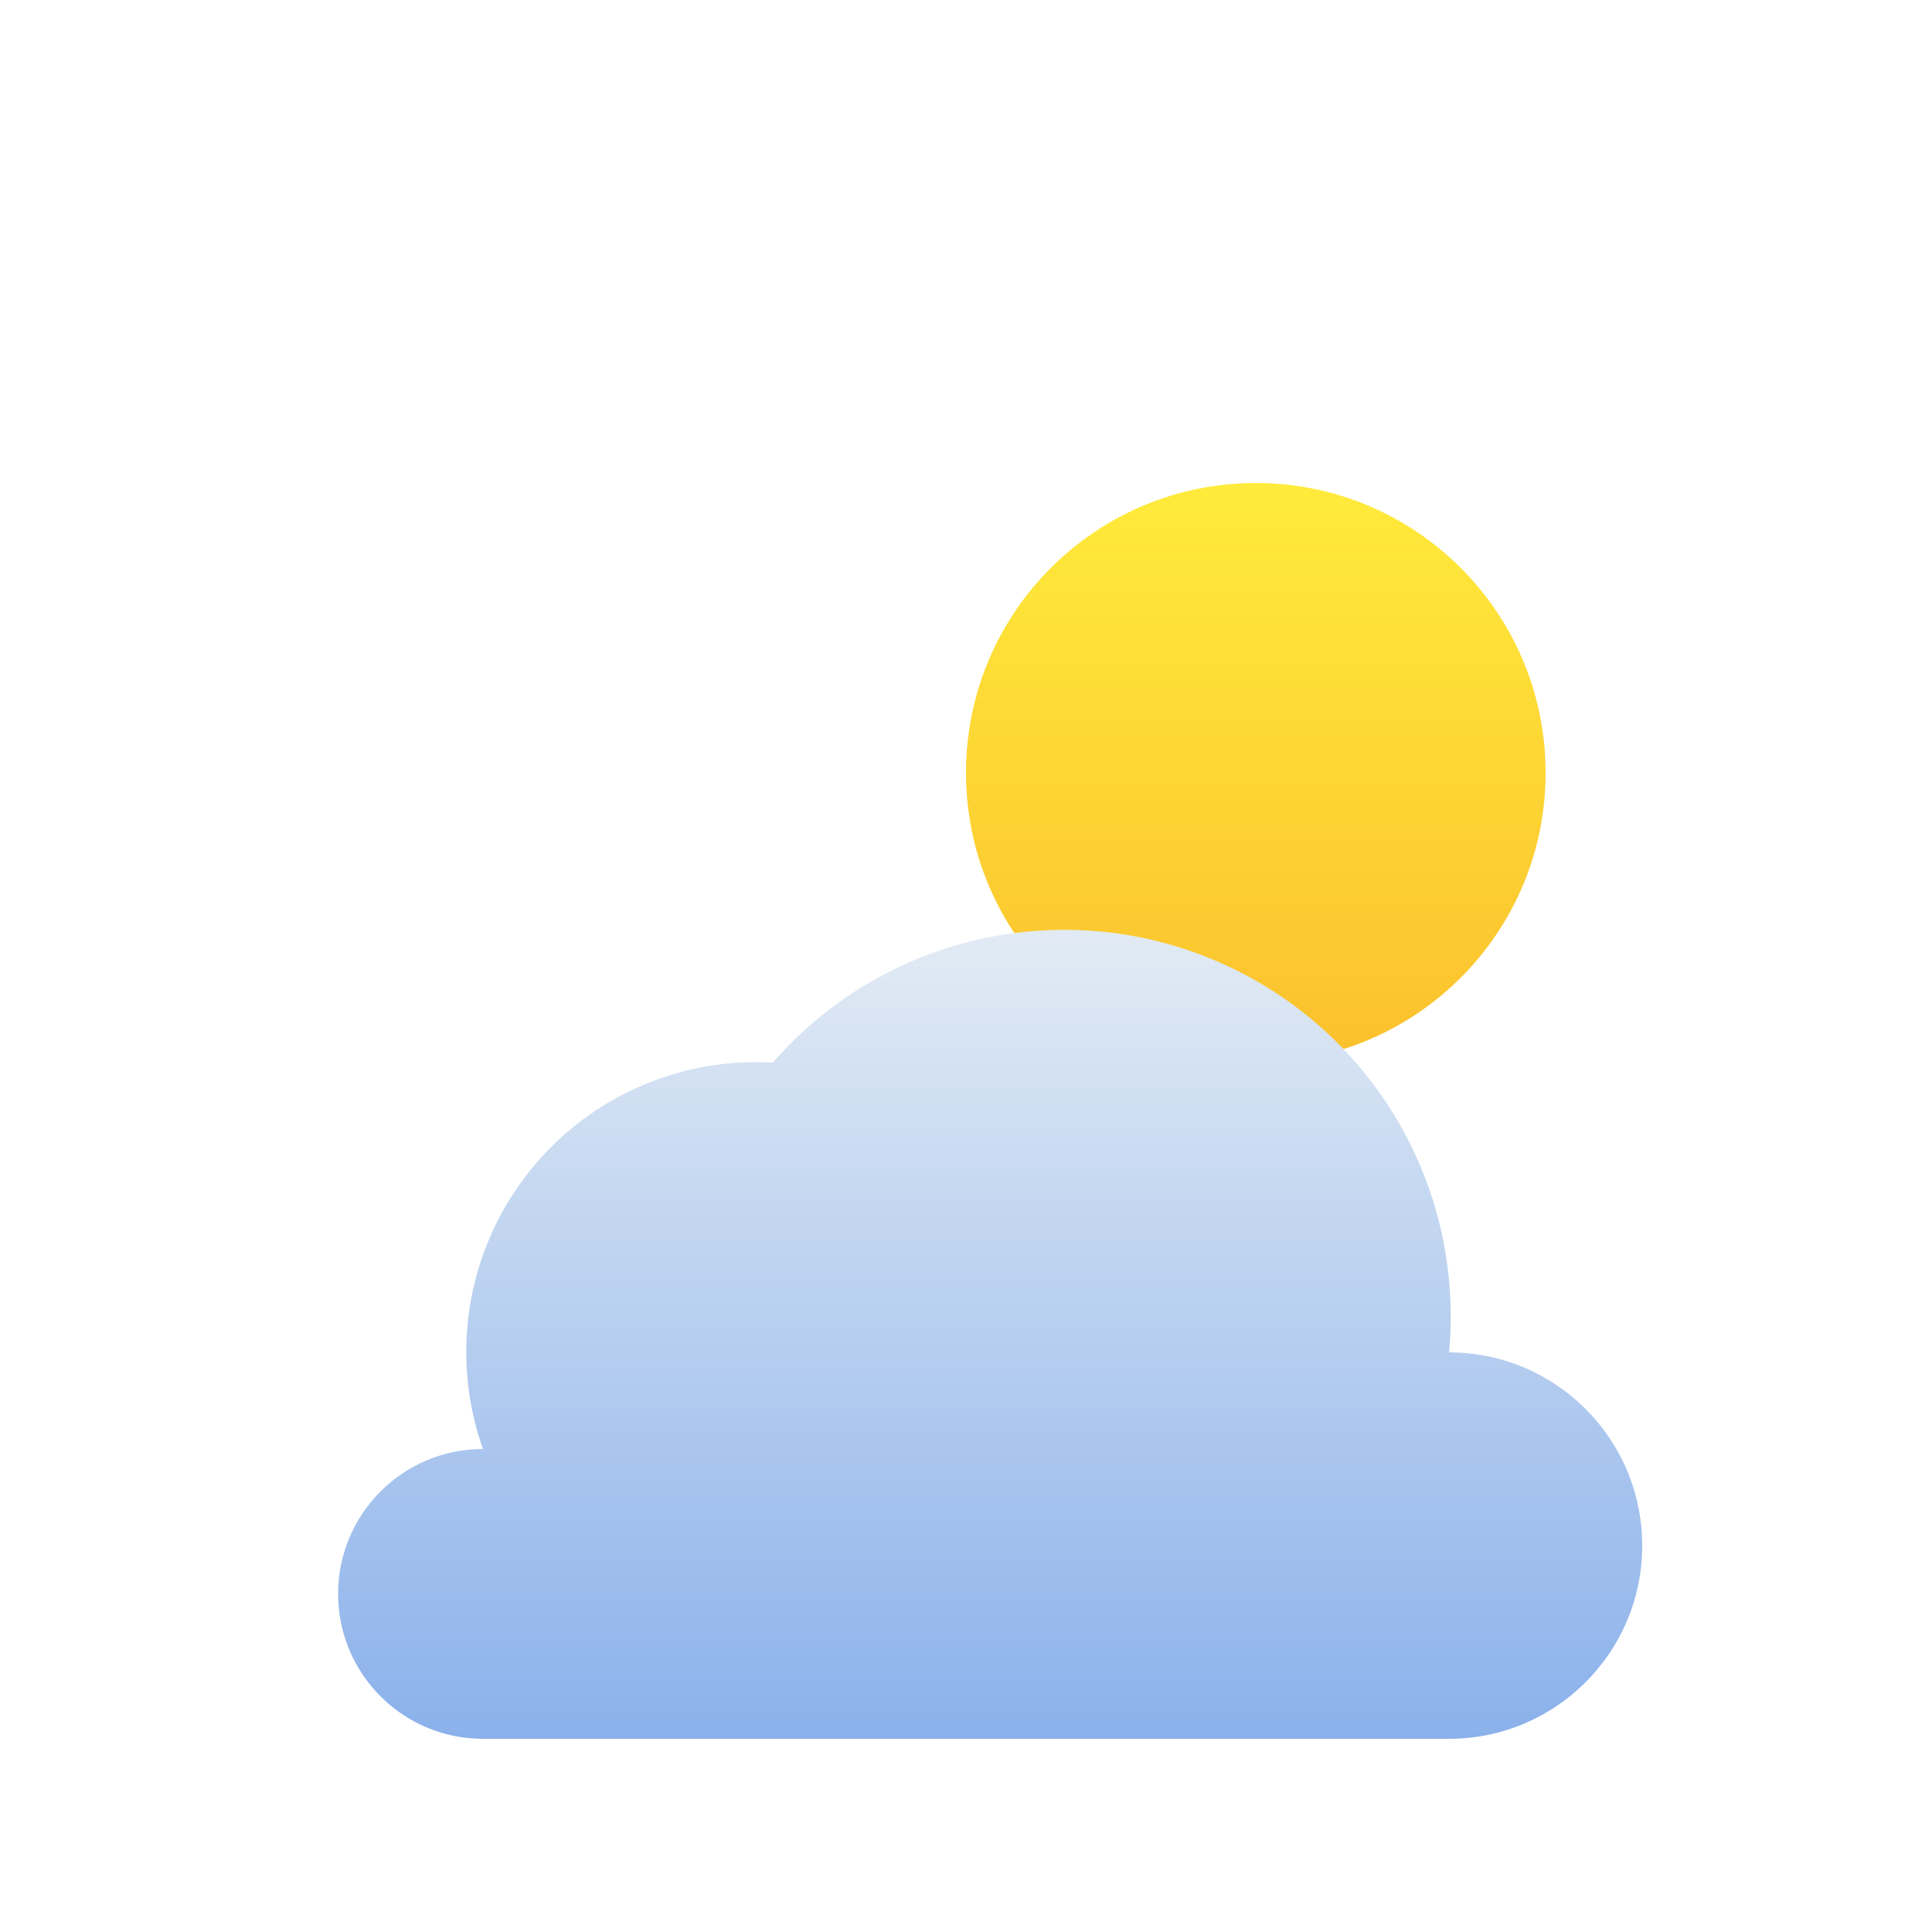
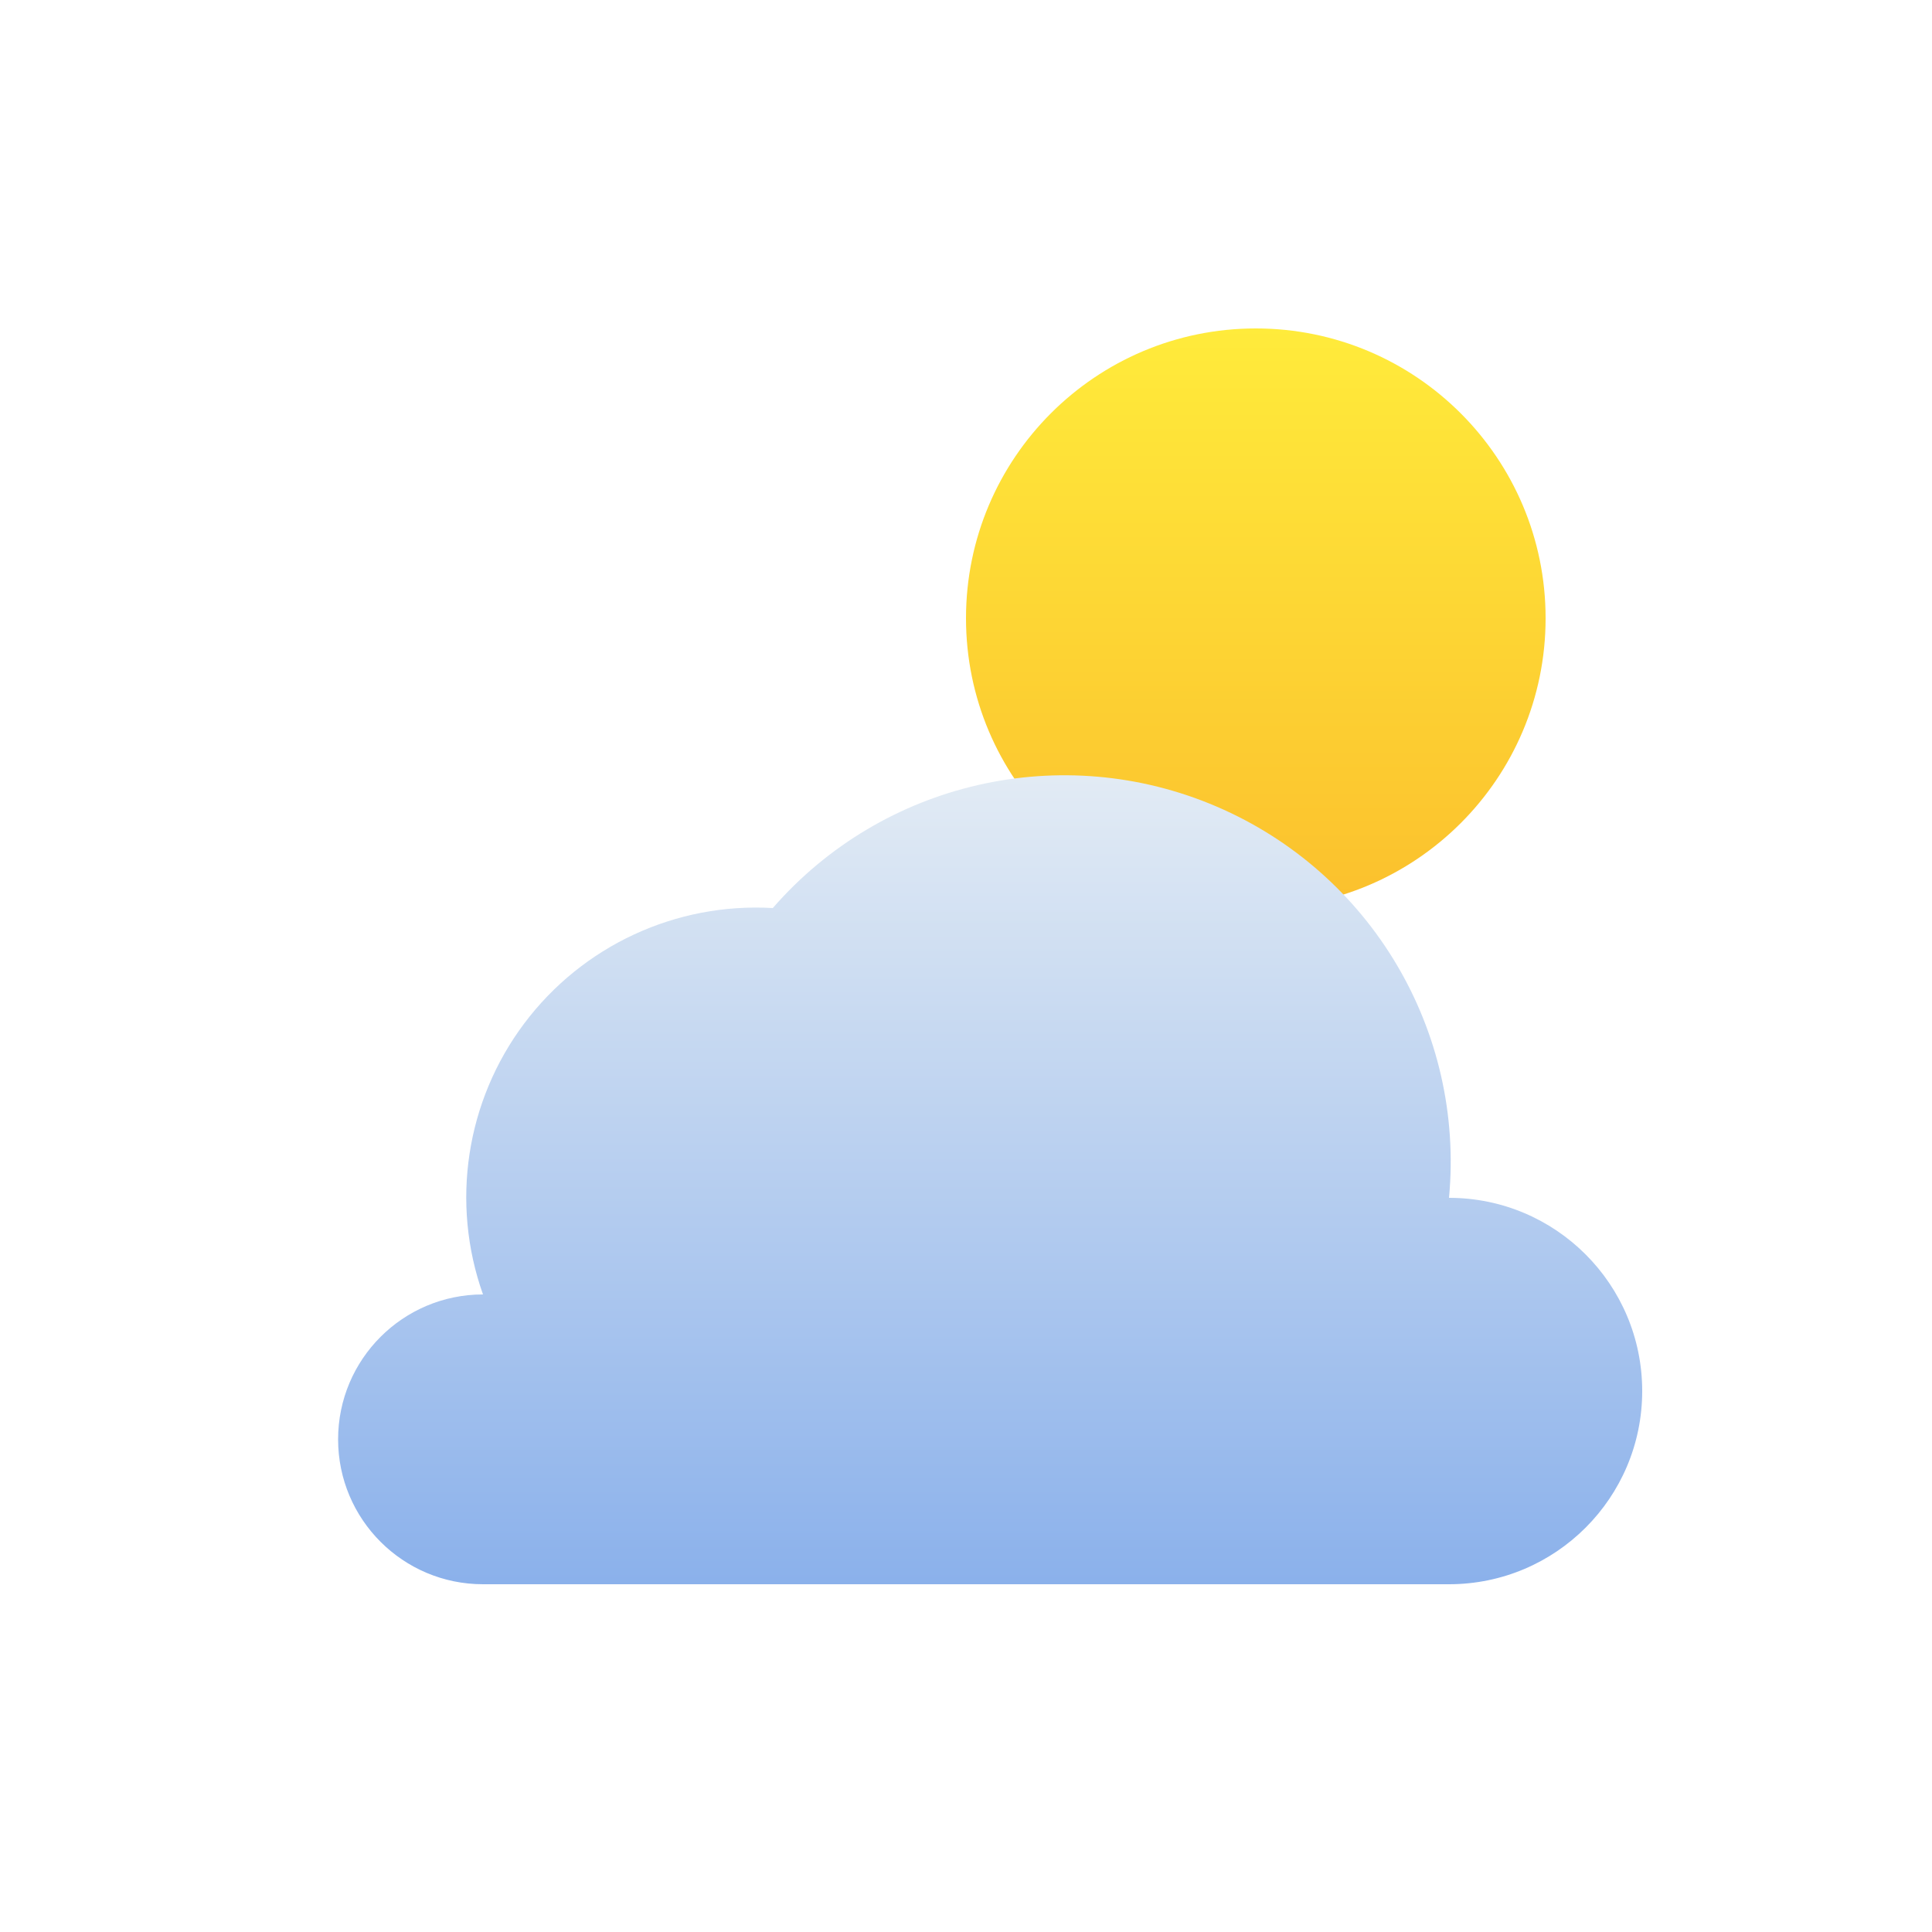
<svg xmlns="http://www.w3.org/2000/svg" viewBox="0 0 100 100">
  <defs>
    <linearGradient id="gCloudBlue" x1="0" y1="0" x2="0" y2="1">
      <stop offset="0%" stop-color="#e2ebf4" />
      <stop offset="100%" stop-color="#8bb1eb" />
    </linearGradient>
    <linearGradient id="gSun" x1="0" y1="0" x2="0" y2="1">
      <stop offset="0%" stop-color="#FFEB3B" />
      <stop offset="100%" stop-color="#FBC02D" />
    </linearGradient>
  </defs>
-   <circle cx="65" cy="40" r="15" fill="url(#gSun)" />
-   <path d="M25 75 A 15 15 0 0 1 40 55 A 20 20 0 0 1 75 70 A 10 10 0 0 1 75 90 H 25 A 7.5 7.5 0 0 1 25 75 Z" fill="url(#gCloudBlue)" />
+   <g transform="translate(0, -8)">
+     <circle cx="65" cy="40" r="15" fill="url(#gSun)" />
+     <path d="M25 75 A 15 15 0 0 1 40 55 A 20 20 0 0 1 75 70 A 10 10 0 0 1 75 90 H 25 A 7.5 7.5 0 0 1 25 75 Z" fill="url(#gCloudBlue)" />
+   </g>
</svg>
